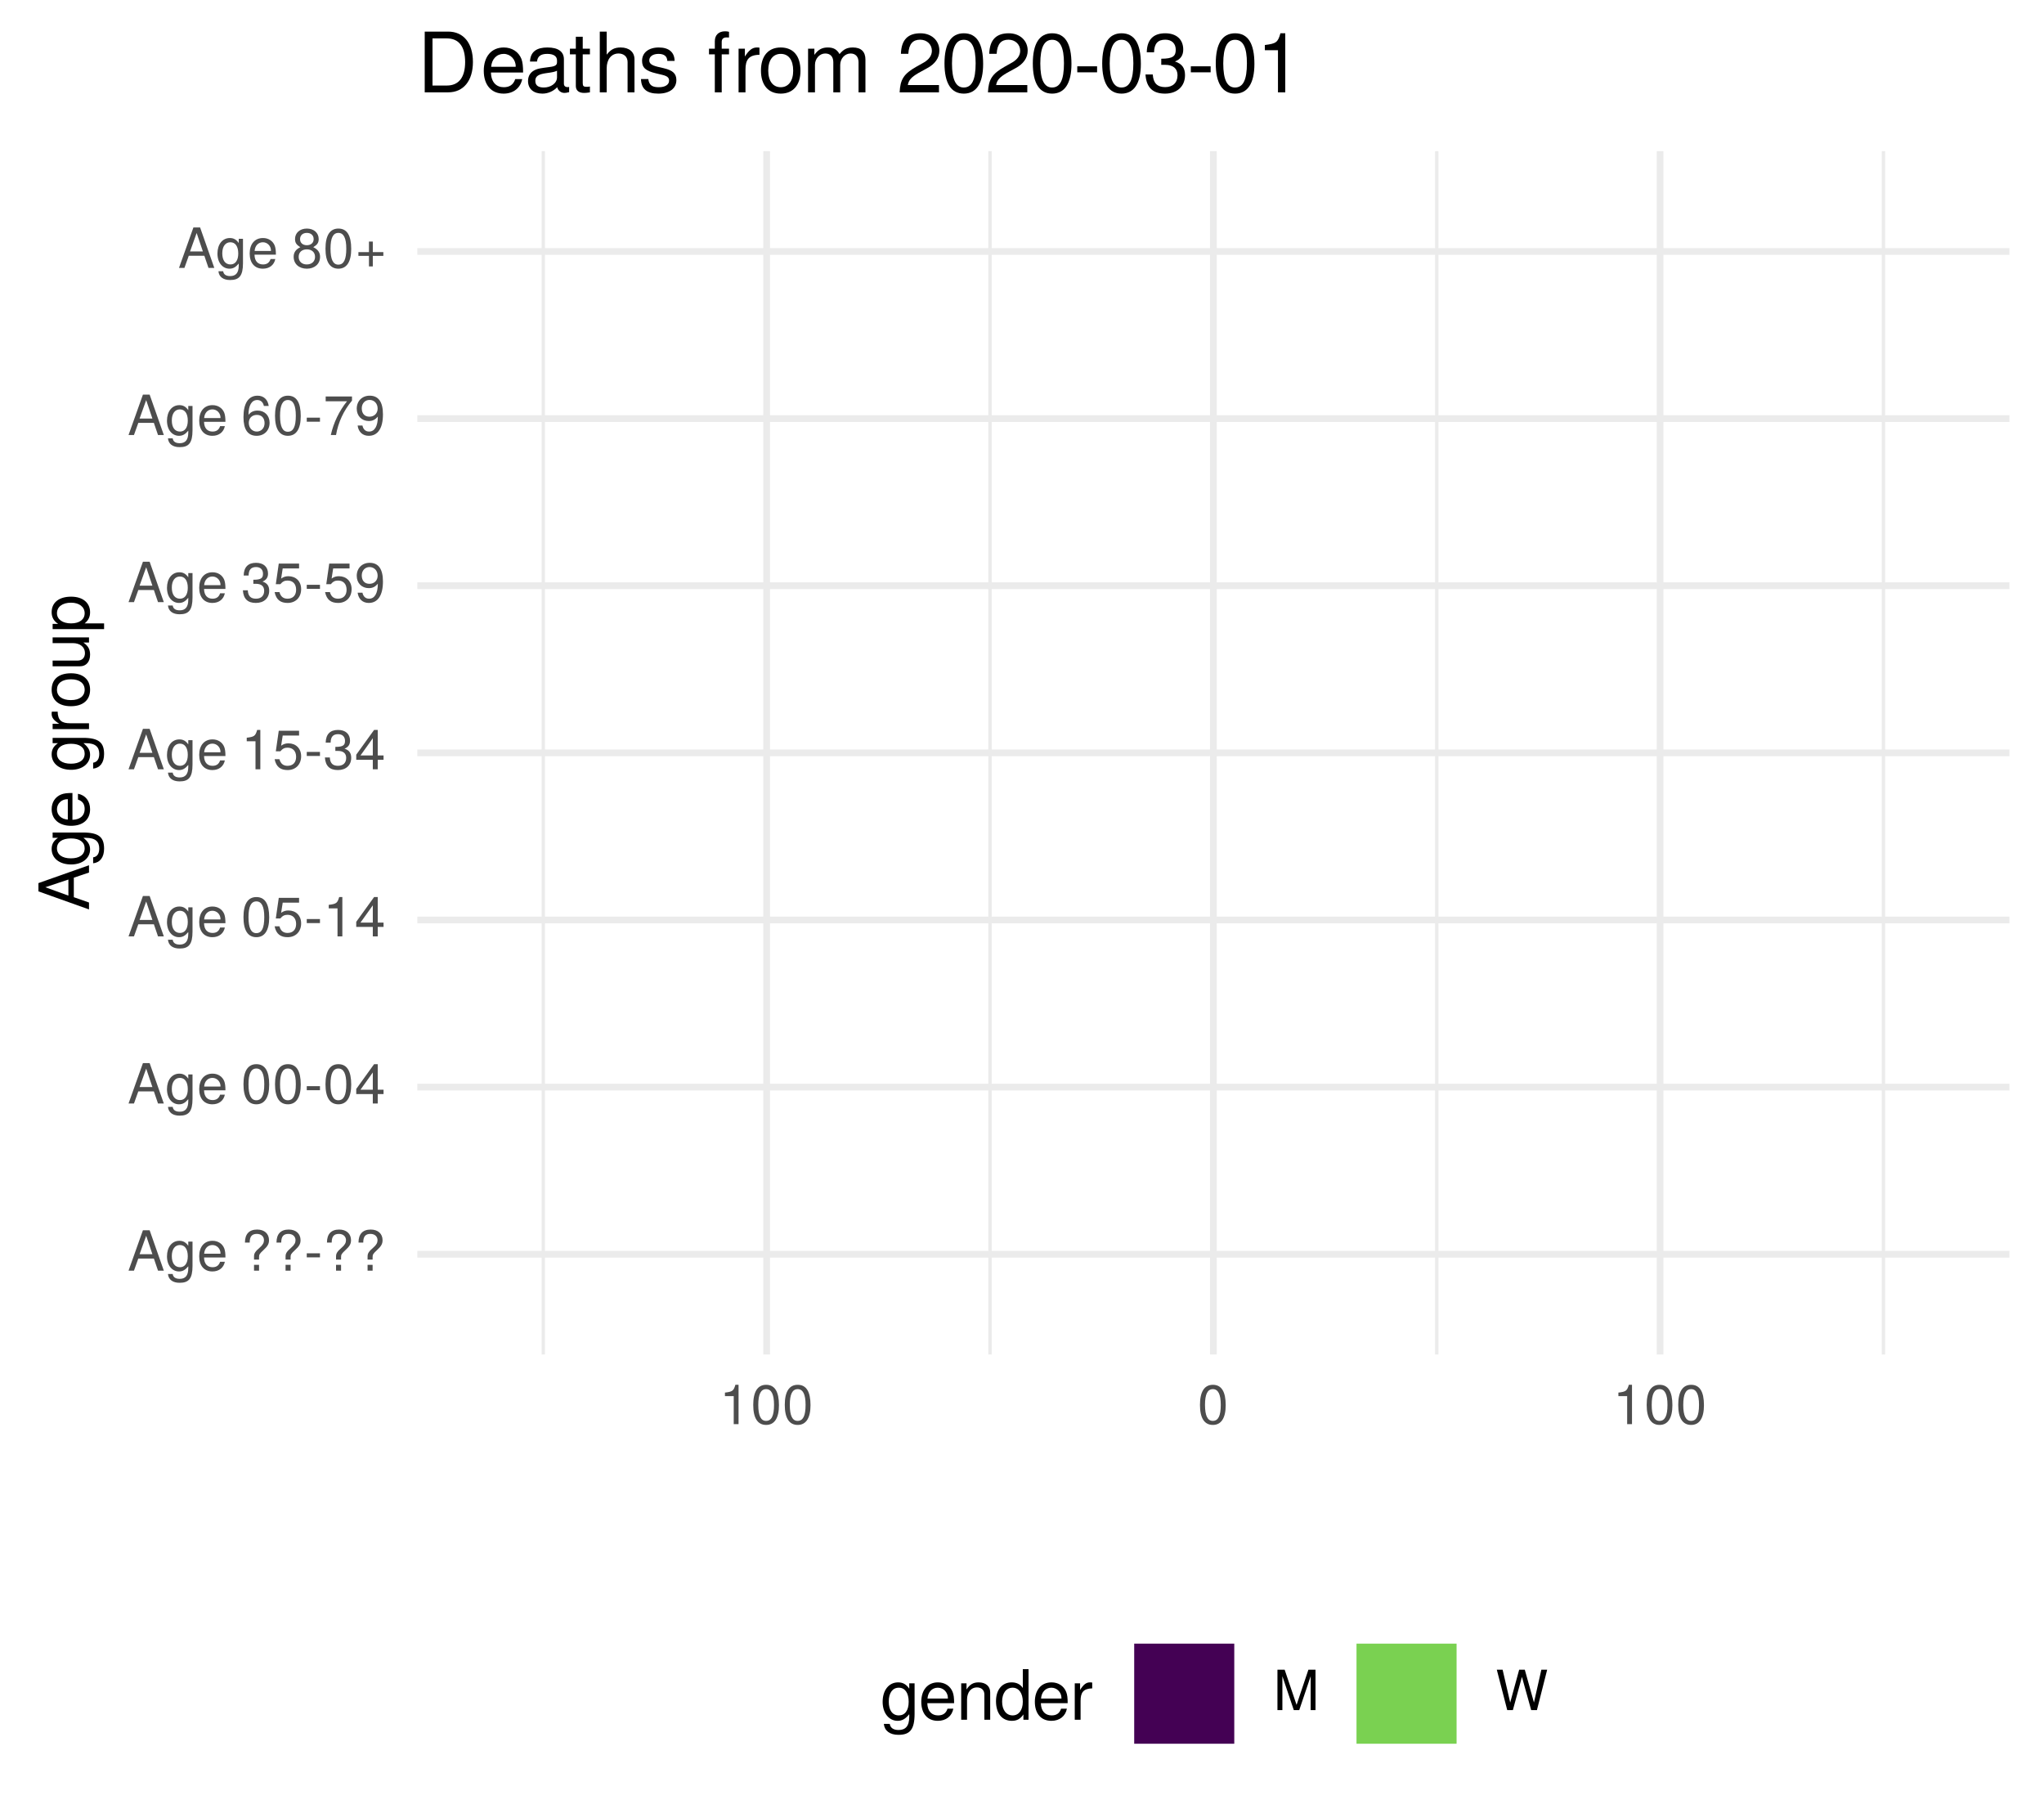
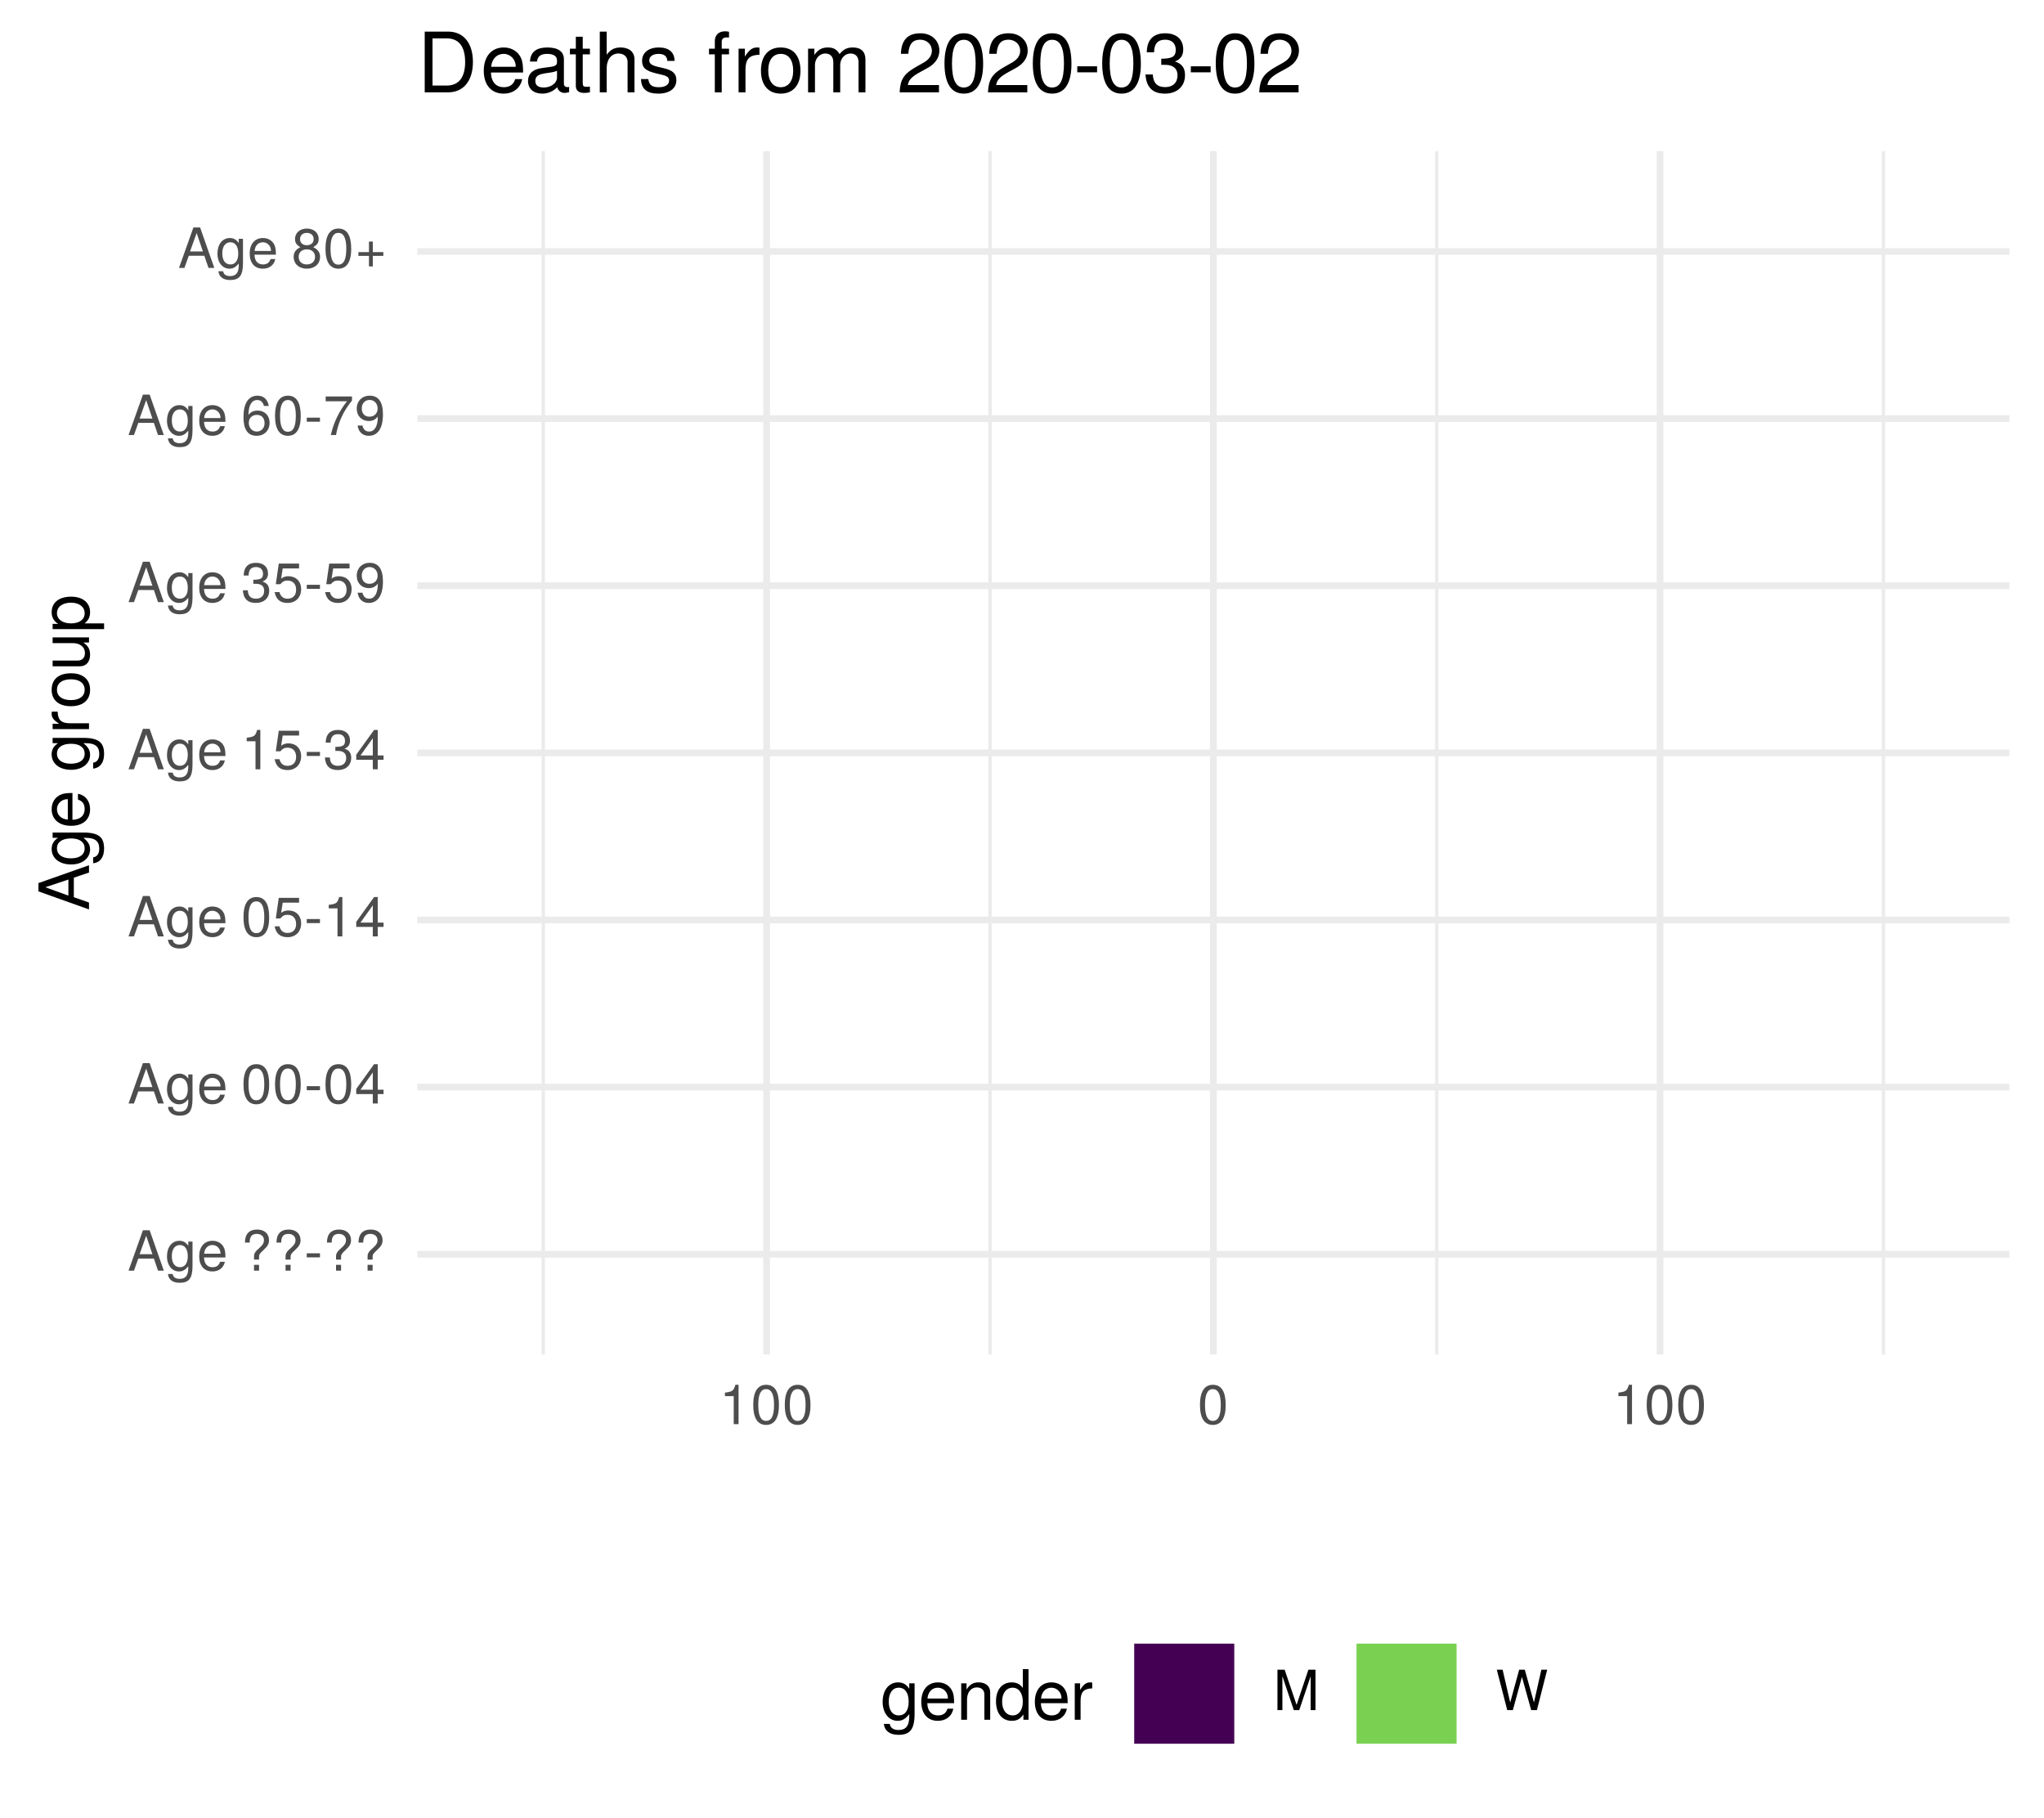
<svg xmlns="http://www.w3.org/2000/svg" xmlns:xlink="http://www.w3.org/1999/xlink" width="324pt" height="288pt" viewBox="0 0 324 288" version="1.1">
  <defs>
    <g>
      <symbol overflow="visible" id="glyph0-0">
        <path style="stroke:none;" d="" />
      </symbol>
      <symbol overflow="visible" id="glyph0-1">
        <path style="stroke:none;" d="M 5.75 0 L 3.5 -6.406 L 2.438 -6.406 L 0.156 0 L 1.016 0 L 1.703 -1.922 L 4.172 -1.922 L 4.828 0 Z M 3.938 -2.609 L 1.906 -2.609 L 2.953 -5.531 Z M 3.938 -2.609 " />
      </symbol>
      <symbol overflow="visible" id="glyph0-2">
        <path style="stroke:none;" d="M 4.297 -0.75 L 4.297 -4.609 L 3.625 -4.609 L 3.625 -3.938 C 3.25 -4.484 2.812 -4.734 2.219 -4.734 C 1.047 -4.734 0.25 -3.75 0.25 -2.266 C 0.25 -0.812 1.078 0.125 2.156 0.125 C 2.734 0.125 3.141 -0.109 3.625 -0.688 L 3.625 -0.391 C 3.625 0.828 3.125 1.297 2.266 1.297 C 1.688 1.297 1.234 1.094 1.156 0.531 L 0.406 0.531 C 0.484 1.406 1.156 1.922 2.25 1.922 C 3.688 1.922 4.297 1.281 4.297 -0.75 Z M 3.547 -2.281 C 3.547 -1.172 3.078 -0.547 2.312 -0.547 C 1.5 -0.547 1.016 -1.188 1.016 -2.312 C 1.016 -3.406 1.516 -4.062 2.297 -4.062 C 3.094 -4.062 3.547 -3.391 3.547 -2.281 Z M 3.547 -2.281 " />
      </symbol>
      <symbol overflow="visible" id="glyph0-3">
        <path style="stroke:none;" d="M 4.516 -2.094 C 4.516 -2.766 4.453 -3.188 4.328 -3.531 C 4.031 -4.281 3.328 -4.734 2.469 -4.734 C 1.172 -4.734 0.359 -3.797 0.359 -2.281 C 0.359 -0.766 1.156 0.125 2.453 0.125 C 3.5 0.125 4.234 -0.469 4.422 -1.406 L 3.672 -1.406 C 3.469 -0.797 3.062 -0.547 2.469 -0.547 C 1.703 -0.547 1.141 -1.031 1.125 -2.094 Z M 3.734 -2.75 C 3.734 -2.75 3.734 -2.703 3.719 -2.688 L 1.141 -2.688 C 1.203 -3.516 1.719 -4.062 2.453 -4.062 C 3.172 -4.062 3.734 -3.469 3.734 -2.75 Z M 3.734 -2.75 " />
      </symbol>
      <symbol overflow="visible" id="glyph0-4">
        <path style="stroke:none;" d="" />
      </symbol>
      <symbol overflow="visible" id="glyph0-5">
        <path style="stroke:none;" d="M 4.422 -4.828 C 4.422 -5.859 3.688 -6.516 2.547 -6.516 C 1.281 -6.516 0.609 -5.812 0.609 -4.453 L 1.359 -4.453 C 1.359 -5.422 1.719 -5.828 2.5 -5.828 C 3.172 -5.828 3.625 -5.422 3.625 -4.828 C 3.625 -4.422 3.438 -4.078 2.969 -3.672 C 2.453 -3.203 2.453 -3.203 2.297 -3 C 2.109 -2.75 2.047 -2.547 2.047 -2.234 L 2.047 -1.75 L 2.844 -1.75 L 2.844 -2.156 C 2.844 -2.547 2.938 -2.703 3.531 -3.25 C 4.203 -3.859 4.422 -4.25 4.422 -4.828 Z M 2.844 0 L 2.844 -0.922 L 2.047 -0.922 L 2.047 0 Z M 2.844 0 " />
      </symbol>
      <symbol overflow="visible" id="glyph0-6">
        <path style="stroke:none;" d="M 2.5 -2.109 L 2.5 -2.75 L 0.406 -2.75 L 0.406 -2.109 Z M 2.5 -2.109 " />
      </symbol>
      <symbol overflow="visible" id="glyph0-7">
        <path style="stroke:none;" d="M 4.453 -3 C 4.453 -5.156 3.781 -6.234 2.422 -6.234 C 1.078 -6.234 0.375 -5.141 0.375 -3.047 C 0.375 -0.953 1.078 0.125 2.422 0.125 C 3.734 0.125 4.453 -0.953 4.453 -3 Z M 3.672 -3.062 C 3.672 -1.297 3.266 -0.516 2.406 -0.516 C 1.578 -0.516 1.172 -1.344 1.172 -3.047 C 1.172 -4.75 1.578 -5.547 2.422 -5.547 C 3.25 -5.547 3.672 -4.734 3.672 -3.062 Z M 3.672 -3.062 " />
      </symbol>
      <symbol overflow="visible" id="glyph0-8">
        <path style="stroke:none;" d="M 4.578 -1.5 L 4.578 -2.188 L 3.656 -2.188 L 3.656 -6.234 L 3.078 -6.234 L 0.25 -2.312 L 0.25 -1.5 L 2.875 -1.5 L 2.875 0 L 3.656 0 L 3.656 -1.5 Z M 2.875 -2.188 L 0.922 -2.188 L 2.875 -4.922 Z M 2.875 -2.188 " />
      </symbol>
      <symbol overflow="visible" id="glyph0-9">
        <path style="stroke:none;" d="M 4.516 -2.062 C 4.516 -3.297 3.688 -4.109 2.5 -4.109 C 2.062 -4.109 1.703 -4 1.344 -3.734 L 1.594 -5.344 L 4.188 -5.344 L 4.188 -6.109 L 0.969 -6.109 L 0.5 -2.844 L 1.219 -2.844 C 1.578 -3.266 1.875 -3.422 2.359 -3.422 C 3.188 -3.422 3.719 -2.891 3.719 -1.969 C 3.719 -1.062 3.203 -0.547 2.359 -0.547 C 1.688 -0.547 1.266 -0.891 1.078 -1.594 L 0.312 -1.594 C 0.562 -0.359 1.266 0.125 2.375 0.125 C 3.641 0.125 4.516 -0.75 4.516 -2.062 Z M 4.516 -2.062 " />
      </symbol>
      <symbol overflow="visible" id="glyph0-10">
        <path style="stroke:none;" d="M 3.047 0 L 3.047 -6.234 L 2.547 -6.234 C 2.266 -5.281 2.094 -5.141 0.891 -5 L 0.891 -4.438 L 2.281 -4.438 L 2.281 0 Z M 3.047 0 " />
      </symbol>
      <symbol overflow="visible" id="glyph0-11">
        <path style="stroke:none;" d="M 4.453 -1.812 C 4.453 -2.562 4.141 -3.016 3.391 -3.266 C 3.969 -3.5 4.266 -3.891 4.266 -4.516 C 4.266 -5.594 3.547 -6.234 2.359 -6.234 C 1.109 -6.234 0.438 -5.547 0.406 -4.219 L 1.188 -4.219 C 1.203 -5.141 1.578 -5.562 2.375 -5.562 C 3.062 -5.562 3.469 -5.156 3.469 -4.5 C 3.469 -3.828 3.188 -3.547 1.938 -3.547 L 1.938 -2.906 L 2.359 -2.906 C 3.219 -2.906 3.656 -2.5 3.656 -1.797 C 3.656 -1.016 3.172 -0.547 2.359 -0.547 C 1.516 -0.547 1.109 -0.969 1.062 -1.875 L 0.281 -1.875 C 0.375 -0.5 1.062 0.125 2.344 0.125 C 3.625 0.125 4.453 -0.641 4.453 -1.812 Z M 4.453 -1.812 " />
      </symbol>
      <symbol overflow="visible" id="glyph0-12">
        <path style="stroke:none;" d="M 4.484 -3.266 C 4.484 -5.219 3.797 -6.234 2.375 -6.234 C 1.188 -6.234 0.328 -5.391 0.328 -4.172 C 0.328 -3.016 1.125 -2.219 2.25 -2.219 C 2.844 -2.219 3.266 -2.438 3.672 -2.922 C 3.672 -1.406 3.172 -0.547 2.281 -0.547 C 1.734 -0.547 1.359 -0.891 1.234 -1.5 L 0.469 -1.5 C 0.609 -0.469 1.281 0.125 2.234 0.125 C 3.688 0.125 4.484 -1.109 4.484 -3.266 Z M 3.641 -4.188 C 3.641 -3.422 3.094 -2.906 2.344 -2.906 C 1.594 -2.906 1.125 -3.391 1.125 -4.234 C 1.125 -5.016 1.656 -5.562 2.359 -5.562 C 3.094 -5.562 3.641 -5 3.641 -4.188 Z M 3.641 -4.188 " />
      </symbol>
      <symbol overflow="visible" id="glyph0-13">
        <path style="stroke:none;" d="M 4.516 -1.938 C 4.516 -3.094 3.719 -3.875 2.609 -3.875 C 1.984 -3.875 1.5 -3.641 1.172 -3.188 C 1.172 -4.703 1.672 -5.547 2.562 -5.547 C 3.109 -5.547 3.484 -5.203 3.609 -4.609 L 4.375 -4.609 C 4.234 -5.625 3.562 -6.234 2.609 -6.234 C 1.156 -6.234 0.375 -5.016 0.375 -2.844 C 0.375 -0.891 1.047 0.125 2.469 0.125 C 3.656 0.125 4.516 -0.719 4.516 -1.938 Z M 3.719 -1.875 C 3.719 -1.094 3.188 -0.547 2.484 -0.547 C 1.766 -0.547 1.219 -1.125 1.219 -1.922 C 1.219 -2.688 1.734 -3.188 2.5 -3.188 C 3.25 -3.188 3.719 -2.703 3.719 -1.875 Z M 3.719 -1.875 " />
      </symbol>
      <symbol overflow="visible" id="glyph0-14">
        <path style="stroke:none;" d="M 4.578 -5.453 L 4.578 -6.109 L 0.406 -6.109 L 0.406 -5.344 L 3.781 -5.344 C 2.531 -3.781 1.656 -1.953 1.219 0 L 2.047 0 C 2.391 -2.016 3.266 -3.891 4.578 -5.453 Z M 4.578 -5.453 " />
      </symbol>
      <symbol overflow="visible" id="glyph0-15">
        <path style="stroke:none;" d="M 4.516 -1.766 C 4.516 -2.453 4.156 -2.938 3.438 -3.281 C 4.078 -3.672 4.297 -3.984 4.297 -4.578 C 4.297 -5.547 3.531 -6.234 2.422 -6.234 C 1.312 -6.234 0.547 -5.547 0.547 -4.578 C 0.547 -4 0.75 -3.672 1.391 -3.281 C 0.672 -2.938 0.328 -2.453 0.328 -1.766 C 0.328 -0.625 1.188 0.125 2.422 0.125 C 3.656 0.125 4.516 -0.625 4.516 -1.766 Z M 3.5 -4.562 C 3.5 -3.969 3.062 -3.594 2.422 -3.594 C 1.766 -3.594 1.344 -3.969 1.344 -4.562 C 1.344 -5.156 1.766 -5.547 2.422 -5.547 C 3.078 -5.547 3.5 -5.156 3.5 -4.562 Z M 3.719 -1.75 C 3.719 -1.016 3.188 -0.547 2.406 -0.547 C 1.641 -0.547 1.125 -1.016 1.125 -1.75 C 1.125 -2.484 1.641 -2.938 2.422 -2.938 C 3.188 -2.938 3.719 -2.484 3.719 -1.75 Z M 3.719 -1.75 " />
      </symbol>
      <symbol overflow="visible" id="glyph0-16">
        <path style="stroke:none;" d="M 4.547 -1.906 L 4.547 -2.5 L 2.875 -2.5 L 2.875 -4.172 L 2.266 -4.172 L 2.266 -2.5 L 0.594 -2.5 L 0.594 -1.906 L 2.266 -1.906 L 2.266 -0.234 L 2.875 -0.234 L 2.875 -1.906 Z M 4.547 -1.906 " />
      </symbol>
      <symbol overflow="visible" id="glyph0-17">
        <path style="stroke:none;" d="M 6.688 0 L 6.688 -6.406 L 5.562 -6.406 L 3.688 -0.828 L 1.797 -6.406 L 0.656 -6.406 L 0.656 0 L 1.438 0 L 1.438 -5.375 L 3.25 0 L 4.109 0 L 5.922 -5.375 L 5.922 0 Z M 6.688 0 " />
      </symbol>
      <symbol overflow="visible" id="glyph0-18">
        <path style="stroke:none;" d="M 8.172 -6.406 L 7.25 -6.406 L 6.078 -1.203 L 4.625 -6.406 L 3.734 -6.406 L 2.312 -1.203 L 1.109 -6.406 L 0.188 -6.406 L 1.844 0 L 2.734 0 L 4.172 -5.266 L 5.641 0 L 6.547 0 Z M 8.172 -6.406 " />
      </symbol>
      <symbol overflow="visible" id="glyph1-0">
        <path style="stroke:none;" d="" />
      </symbol>
      <symbol overflow="visible" id="glyph1-1">
        <path style="stroke:none;" d="M 0 -7.188 L -8.016 -4.359 L -8.016 -3.047 L 0 -0.188 L 0 -1.281 L -2.406 -2.125 L -2.406 -5.219 L 0 -6.031 Z M -3.266 -4.922 L -3.266 -2.375 L -6.922 -3.703 Z M -3.266 -4.922 " />
      </symbol>
      <symbol overflow="visible" id="glyph1-2">
        <path style="stroke:none;" d="M -0.953 -5.375 L -5.766 -5.375 L -5.766 -4.531 L -4.922 -4.531 C -5.609 -4.062 -5.922 -3.516 -5.922 -2.766 C -5.922 -1.312 -4.703 -0.312 -2.828 -0.312 C -1.016 -0.312 0.172 -1.344 0.172 -2.688 C 0.172 -3.422 -0.141 -3.922 -0.875 -4.531 L -0.484 -4.531 C 1.047 -4.531 1.625 -3.906 1.625 -2.844 C 1.625 -2.109 1.359 -1.547 0.656 -1.438 L 0.656 -0.5 C 1.75 -0.609 2.391 -1.453 2.391 -2.812 C 2.391 -4.609 1.594 -5.375 -0.953 -5.375 Z M -2.844 -4.438 C -1.469 -4.438 -0.688 -3.844 -0.688 -2.875 C -0.688 -1.875 -1.484 -1.281 -2.875 -1.281 C -4.266 -1.281 -5.078 -1.891 -5.078 -2.875 C -5.078 -3.859 -4.25 -4.438 -2.844 -4.438 Z M -2.844 -4.438 " />
      </symbol>
      <symbol overflow="visible" id="glyph1-3">
        <path style="stroke:none;" d="M -2.625 -5.641 C -3.453 -5.641 -3.984 -5.578 -4.406 -5.406 C -5.359 -5.031 -5.922 -4.156 -5.922 -3.078 C -5.922 -1.469 -4.734 -0.438 -2.844 -0.438 C -0.953 -0.438 0.172 -1.438 0.172 -3.062 C 0.172 -4.375 -0.578 -5.297 -1.75 -5.516 L -1.75 -4.594 C -0.984 -4.344 -0.688 -3.828 -0.688 -3.094 C -0.688 -2.141 -1.297 -1.422 -2.625 -1.391 Z M -3.438 -4.656 C -3.438 -4.656 -3.391 -4.656 -3.359 -4.656 L -3.359 -1.422 C -4.391 -1.5 -5.078 -2.141 -5.078 -3.062 C -5.078 -3.969 -4.328 -4.656 -3.438 -4.656 Z M -3.438 -4.656 " />
      </symbol>
      <symbol overflow="visible" id="glyph1-4">
        <path style="stroke:none;" d="" />
      </symbol>
      <symbol overflow="visible" id="glyph1-5">
        <path style="stroke:none;" d="M -4.969 -3.531 L -5.891 -3.531 C -5.922 -3.375 -5.922 -3.297 -5.922 -3.172 C -5.922 -2.578 -5.578 -2.141 -4.719 -1.609 L -5.766 -1.609 L -5.766 -0.766 L 0 -0.766 L 0 -1.688 L -2.984 -1.688 C -4.297 -1.688 -4.938 -2.109 -4.969 -3.531 Z M -4.969 -3.531 " />
      </symbol>
      <symbol overflow="visible" id="glyph1-6">
        <path style="stroke:none;" d="M -2.844 -5.609 C -4.828 -5.609 -5.922 -4.656 -5.922 -2.984 C -5.922 -1.375 -4.812 -0.391 -2.875 -0.391 C -0.953 -0.391 0.172 -1.359 0.172 -3 C 0.172 -4.625 -0.953 -5.609 -2.844 -5.609 Z M -2.844 -4.656 C -1.5 -4.656 -0.688 -4.016 -0.688 -3 C -0.688 -1.984 -1.484 -1.359 -2.875 -1.359 C -4.266 -1.359 -5.078 -1.984 -5.078 -3 C -5.078 -4.031 -4.281 -4.656 -2.844 -4.656 Z M -2.844 -4.656 " />
      </symbol>
      <symbol overflow="visible" id="glyph1-7">
        <path style="stroke:none;" d="M 0 -5.297 L -5.766 -5.297 L -5.766 -4.391 L -2.578 -4.391 C -1.406 -4.391 -0.641 -3.766 -0.641 -2.812 C -0.641 -2.094 -1.078 -1.625 -1.766 -1.625 L -5.766 -1.625 L -5.766 -0.719 L -1.406 -0.719 C -0.453 -0.719 0.172 -1.438 0.172 -2.547 C 0.172 -3.406 -0.125 -3.938 -0.891 -4.484 L 0 -4.484 Z M 0 -5.297 " />
      </symbol>
      <symbol overflow="visible" id="glyph1-8">
        <path style="stroke:none;" d="M -2.828 -5.75 C -4.766 -5.75 -5.922 -4.812 -5.922 -3.281 C -5.922 -2.5 -5.578 -1.875 -4.891 -1.438 L -5.766 -1.438 L -5.766 -0.609 L 2.391 -0.609 L 2.391 -1.516 L -0.688 -1.516 C -0.094 -2 0.172 -2.547 0.172 -3.281 C 0.172 -4.781 -0.984 -5.75 -2.828 -5.75 Z M -2.844 -4.797 C -1.547 -4.797 -0.688 -4.125 -0.688 -3.125 C -0.688 -2.156 -1.484 -1.516 -2.844 -1.516 C -4.188 -1.516 -5.078 -2.156 -5.078 -3.125 C -5.078 -4.141 -4.219 -4.797 -2.844 -4.797 Z M -2.844 -4.797 " />
      </symbol>
      <symbol overflow="visible" id="glyph2-0">
        <path style="stroke:none;" d="" />
      </symbol>
      <symbol overflow="visible" id="glyph2-1">
        <path style="stroke:none;" d="M 5.375 -0.953 L 5.375 -5.766 L 4.531 -5.766 L 4.531 -4.922 C 4.062 -5.609 3.516 -5.922 2.766 -5.922 C 1.312 -5.922 0.312 -4.703 0.312 -2.828 C 0.312 -1.016 1.344 0.172 2.688 0.172 C 3.422 0.172 3.922 -0.141 4.531 -0.875 L 4.531 -0.484 C 4.531 1.047 3.906 1.625 2.844 1.625 C 2.109 1.625 1.547 1.359 1.438 0.656 L 0.5 0.656 C 0.609 1.75 1.453 2.391 2.812 2.391 C 4.609 2.391 5.375 1.594 5.375 -0.953 Z M 4.438 -2.844 C 4.438 -1.469 3.844 -0.688 2.875 -0.688 C 1.875 -0.688 1.281 -1.484 1.281 -2.875 C 1.281 -4.266 1.891 -5.078 2.875 -5.078 C 3.859 -5.078 4.438 -4.25 4.438 -2.844 Z M 4.438 -2.844 " />
      </symbol>
      <symbol overflow="visible" id="glyph2-2">
        <path style="stroke:none;" d="M 5.641 -2.625 C 5.641 -3.453 5.578 -3.984 5.406 -4.406 C 5.031 -5.359 4.156 -5.922 3.078 -5.922 C 1.469 -5.922 0.438 -4.734 0.438 -2.844 C 0.438 -0.953 1.438 0.172 3.062 0.172 C 4.375 0.172 5.297 -0.578 5.516 -1.75 L 4.594 -1.75 C 4.344 -0.984 3.828 -0.688 3.094 -0.688 C 2.141 -0.688 1.422 -1.297 1.391 -2.625 Z M 4.656 -3.438 C 4.656 -3.438 4.656 -3.391 4.656 -3.359 L 1.422 -3.359 C 1.5 -4.391 2.141 -5.078 3.062 -5.078 C 3.969 -5.078 4.656 -4.328 4.656 -3.438 Z M 4.656 -3.438 " />
      </symbol>
      <symbol overflow="visible" id="glyph2-3">
        <path style="stroke:none;" d="M 5.359 0 L 5.359 -4.359 C 5.359 -5.312 4.641 -5.922 3.531 -5.922 C 2.672 -5.922 2.125 -5.594 1.609 -4.797 L 1.609 -5.766 L 0.766 -5.766 L 0.766 0 L 1.688 0 L 1.688 -3.172 C 1.688 -4.359 2.328 -5.125 3.25 -5.125 C 3.984 -5.125 4.438 -4.688 4.438 -4 L 4.438 0 Z M 5.359 0 " />
      </symbol>
      <symbol overflow="visible" id="glyph2-4">
        <path style="stroke:none;" d="M 5.438 0 L 5.438 -8.016 L 4.531 -8.016 L 4.531 -5.031 C 4.141 -5.625 3.531 -5.922 2.766 -5.922 C 1.266 -5.922 0.281 -4.781 0.281 -2.938 C 0.281 -0.984 1.25 0.172 2.797 0.172 C 3.594 0.172 4.141 -0.125 4.625 -0.844 L 4.625 0 Z M 4.531 -2.859 C 4.531 -1.531 3.891 -0.688 2.922 -0.688 C 1.906 -0.688 1.25 -1.547 1.25 -2.875 C 1.25 -4.219 1.906 -5.078 2.922 -5.078 C 3.906 -5.078 4.531 -4.188 4.531 -2.859 Z M 4.531 -2.859 " />
      </symbol>
      <symbol overflow="visible" id="glyph2-5">
        <path style="stroke:none;" d="M 3.531 -4.969 L 3.531 -5.891 C 3.375 -5.922 3.297 -5.922 3.172 -5.922 C 2.578 -5.922 2.141 -5.578 1.609 -4.719 L 1.609 -5.766 L 0.766 -5.766 L 0.766 0 L 1.688 0 L 1.688 -2.984 C 1.688 -4.297 2.109 -4.938 3.531 -4.969 Z M 3.531 -4.969 " />
      </symbol>
      <symbol overflow="visible" id="glyph3-0">
        <path style="stroke:none;" d="" />
      </symbol>
      <symbol overflow="visible" id="glyph3-1">
        <path style="stroke:none;" d="M 8.812 -4.812 C 8.812 -7.797 7.328 -9.625 4.891 -9.625 L 1.172 -9.625 L 1.172 0 L 4.891 0 C 7.312 0 8.812 -1.828 8.812 -4.812 Z M 7.578 -4.812 C 7.578 -2.375 6.578 -1.078 4.672 -1.078 L 2.406 -1.078 L 2.406 -8.547 L 4.672 -8.547 C 6.578 -8.547 7.578 -7.266 7.578 -4.812 Z M 7.578 -4.812 " />
      </symbol>
      <symbol overflow="visible" id="glyph3-2">
        <path style="stroke:none;" d="M 6.766 -3.141 C 6.766 -4.141 6.688 -4.781 6.5 -5.297 C 6.047 -6.438 4.984 -7.109 3.703 -7.109 C 1.766 -7.109 0.531 -5.688 0.531 -3.422 C 0.531 -1.156 1.734 0.203 3.672 0.203 C 5.25 0.203 6.344 -0.703 6.625 -2.094 L 5.516 -2.094 C 5.219 -1.188 4.594 -0.812 3.703 -0.812 C 2.562 -0.812 1.703 -1.562 1.672 -3.141 Z M 5.594 -4.125 C 5.594 -4.125 5.594 -4.062 5.578 -4.047 L 1.703 -4.047 C 1.797 -5.266 2.578 -6.094 3.688 -6.094 C 4.766 -6.094 5.594 -5.203 5.594 -4.125 Z M 5.594 -4.125 " />
      </symbol>
      <symbol overflow="visible" id="glyph3-3">
        <path style="stroke:none;" d="M 7.062 -0.031 L 7.062 -0.859 C 6.938 -0.828 6.891 -0.828 6.828 -0.828 C 6.438 -0.828 6.234 -1.031 6.234 -1.375 L 6.234 -5.234 C 6.234 -6.453 5.328 -7.109 3.625 -7.109 C 1.953 -7.109 0.922 -6.469 0.859 -4.875 L 1.969 -4.875 C 2.062 -5.719 2.562 -6.094 3.594 -6.094 C 4.578 -6.094 5.141 -5.734 5.141 -5.062 L 5.141 -4.781 C 5.141 -4.312 4.859 -4.125 3.984 -4.016 C 2.422 -3.812 2.188 -3.766 1.766 -3.594 C 0.969 -3.266 0.547 -2.641 0.547 -1.797 C 0.547 -0.547 1.422 0.203 2.828 0.203 C 3.703 0.203 4.562 -0.172 5.172 -0.812 C 5.297 -0.297 5.766 0.094 6.312 0.094 C 6.531 0.094 6.703 0.062 7.062 -0.031 Z M 5.141 -2.391 C 5.141 -1.406 4.125 -0.766 3.062 -0.766 C 2.203 -0.766 1.703 -1.062 1.703 -1.828 C 1.703 -2.547 2.188 -2.859 3.359 -3.031 C 4.531 -3.188 4.766 -3.25 5.141 -3.422 Z M 5.141 -2.391 " />
      </symbol>
      <symbol overflow="visible" id="glyph3-4">
        <path style="stroke:none;" d="M 3.359 0 L 3.359 -0.922 C 3.203 -0.891 3.031 -0.875 2.828 -0.875 C 2.344 -0.875 2.219 -1 2.219 -1.484 L 2.219 -6.016 L 3.359 -6.016 L 3.359 -6.922 L 2.219 -6.922 L 2.219 -8.812 L 1.125 -8.812 L 1.125 -6.922 L 0.188 -6.922 L 0.188 -6.016 L 1.125 -6.016 L 1.125 -1 C 1.125 -0.297 1.594 0.094 2.453 0.094 C 2.719 0.094 2.984 0.062 3.359 0 Z M 3.359 0 " />
      </symbol>
      <symbol overflow="visible" id="glyph3-5">
        <path style="stroke:none;" d="M 6.422 0 L 6.422 -5.234 C 6.422 -6.391 5.578 -7.109 4.234 -7.109 C 3.266 -7.109 2.672 -6.812 2.016 -5.969 L 2.016 -9.625 L 0.922 -9.625 L 0.922 0 L 2.016 0 L 2.016 -3.812 C 2.016 -5.234 2.766 -6.156 3.891 -6.156 C 4.672 -6.156 5.328 -5.703 5.328 -4.797 L 5.328 0 Z M 6.422 0 " />
      </symbol>
      <symbol overflow="visible" id="glyph3-6">
        <path style="stroke:none;" d="M 6.062 -1.938 C 6.062 -2.969 5.484 -3.484 4.109 -3.812 L 3.047 -4.062 C 2.156 -4.281 1.766 -4.562 1.766 -5.062 C 1.766 -5.688 2.344 -6.094 3.234 -6.094 C 4.125 -6.094 4.594 -5.719 4.625 -4.984 L 5.781 -4.984 C 5.766 -6.344 4.875 -7.109 3.281 -7.109 C 1.656 -7.109 0.625 -6.281 0.625 -5 C 0.625 -3.922 1.172 -3.406 2.812 -3.016 L 3.844 -2.766 C 4.609 -2.578 4.906 -2.344 4.906 -1.844 C 4.906 -1.203 4.266 -0.812 3.297 -0.812 C 2.312 -0.812 1.75 -1.062 1.609 -2.109 L 0.453 -2.109 C 0.5 -0.516 1.406 0.203 3.203 0.203 C 4.953 0.203 6.062 -0.609 6.062 -1.938 Z M 6.062 -1.938 " />
      </symbol>
      <symbol overflow="visible" id="glyph3-7">
        <path style="stroke:none;" d="" />
      </symbol>
      <symbol overflow="visible" id="glyph3-8">
        <path style="stroke:none;" d="M 3.406 -6.016 L 3.406 -6.922 L 2.25 -6.922 L 2.25 -8 C 2.25 -8.469 2.516 -8.703 3.031 -8.703 C 3.109 -8.703 3.156 -8.703 3.406 -8.688 L 3.406 -9.594 C 3.156 -9.656 3.016 -9.672 2.781 -9.672 C 1.766 -9.672 1.156 -9.078 1.156 -8.094 L 1.156 -6.922 L 0.234 -6.922 L 0.234 -6.016 L 1.156 -6.016 L 1.156 0 L 2.25 0 L 2.25 -6.016 Z M 3.406 -6.016 " />
      </symbol>
      <symbol overflow="visible" id="glyph3-9">
        <path style="stroke:none;" d="M 4.234 -5.953 L 4.234 -7.078 C 4.047 -7.109 3.969 -7.109 3.812 -7.109 C 3.109 -7.109 2.562 -6.688 1.922 -5.672 L 1.922 -6.922 L 0.922 -6.922 L 0.922 0 L 2.016 0 L 2.016 -3.594 C 2.016 -5.156 2.531 -5.922 4.234 -5.953 Z M 4.234 -5.953 " />
      </symbol>
      <symbol overflow="visible" id="glyph3-10">
        <path style="stroke:none;" d="M 6.734 -3.406 C 6.734 -5.797 5.578 -7.109 3.594 -7.109 C 1.656 -7.109 0.469 -5.781 0.469 -3.453 C 0.469 -1.141 1.641 0.203 3.609 0.203 C 5.547 0.203 6.734 -1.141 6.734 -3.406 Z M 5.578 -3.422 C 5.578 -1.797 4.812 -0.812 3.609 -0.812 C 2.375 -0.812 1.625 -1.781 1.625 -3.453 C 1.625 -5.125 2.375 -6.094 3.609 -6.094 C 4.844 -6.094 5.578 -5.141 5.578 -3.422 Z M 5.578 -3.422 " />
      </symbol>
      <symbol overflow="visible" id="glyph3-11">
        <path style="stroke:none;" d="M 10.031 0 L 10.031 -5.188 C 10.031 -6.438 9.344 -7.109 8.047 -7.109 C 7.125 -7.109 6.578 -6.844 5.922 -6.062 C 5.516 -6.797 4.969 -7.109 4.062 -7.109 C 3.141 -7.109 2.531 -6.766 1.938 -5.938 L 1.938 -6.922 L 0.938 -6.922 L 0.938 0 L 2.031 0 L 2.031 -4.344 C 2.031 -5.344 2.766 -6.156 3.656 -6.156 C 4.469 -6.156 4.938 -5.656 4.938 -4.766 L 4.938 0 L 6.031 0 L 6.031 -4.344 C 6.031 -5.344 6.766 -6.156 7.672 -6.156 C 8.469 -6.156 8.938 -5.641 8.938 -4.766 L 8.938 0 Z M 10.031 0 " />
      </symbol>
      <symbol overflow="visible" id="glyph3-12">
        <path style="stroke:none;" d="M 6.75 -6.609 C 6.75 -8.203 5.516 -9.359 3.75 -9.359 C 1.828 -9.359 0.719 -8.391 0.656 -6.109 L 1.828 -6.109 C 1.922 -7.688 2.562 -8.344 3.703 -8.344 C 4.766 -8.344 5.562 -7.594 5.562 -6.594 C 5.562 -5.844 5.125 -5.219 4.297 -4.734 L 3.078 -4.047 C 1.125 -2.938 0.547 -2.062 0.453 0 L 6.688 0 L 6.688 -1.156 L 1.75 -1.156 C 1.875 -1.922 2.297 -2.406 3.453 -3.078 L 4.766 -3.797 C 6.078 -4.484 6.75 -5.469 6.75 -6.609 Z M 6.75 -6.609 " />
      </symbol>
      <symbol overflow="visible" id="glyph3-13">
        <path style="stroke:none;" d="M 6.688 -4.5 C 6.688 -7.75 5.672 -9.359 3.625 -9.359 C 1.609 -9.359 0.562 -7.719 0.562 -4.578 C 0.562 -1.422 1.625 0.203 3.625 0.203 C 5.609 0.203 6.688 -1.422 6.688 -4.5 Z M 5.5 -4.609 C 5.5 -1.953 4.891 -0.766 3.609 -0.766 C 2.375 -0.766 1.75 -2 1.75 -4.562 C 1.75 -7.125 2.375 -8.328 3.625 -8.328 C 4.891 -8.328 5.5 -7.109 5.5 -4.609 Z M 5.5 -4.609 " />
      </symbol>
      <symbol overflow="visible" id="glyph3-14">
        <path style="stroke:none;" d="M 3.75 -3.172 L 3.75 -4.125 L 0.609 -4.125 L 0.609 -3.172 Z M 3.75 -3.172 " />
      </symbol>
      <symbol overflow="visible" id="glyph3-15">
        <path style="stroke:none;" d="M 6.688 -2.719 C 6.688 -3.859 6.219 -4.516 5.094 -4.891 C 5.969 -5.234 6.406 -5.844 6.406 -6.781 C 6.406 -8.391 5.328 -9.359 3.547 -9.359 C 1.656 -9.359 0.656 -8.328 0.625 -6.344 L 1.781 -6.344 C 1.812 -7.719 2.375 -8.344 3.562 -8.344 C 4.594 -8.344 5.219 -7.734 5.219 -6.75 C 5.219 -5.75 4.781 -5.328 2.922 -5.328 L 2.922 -4.359 L 3.547 -4.359 C 4.828 -4.359 5.5 -3.75 5.5 -2.703 C 5.5 -1.531 4.766 -0.828 3.547 -0.828 C 2.281 -0.828 1.656 -1.469 1.578 -2.828 L 0.422 -2.828 C 0.562 -0.734 1.594 0.203 3.516 0.203 C 5.438 0.203 6.688 -0.953 6.688 -2.719 Z M 6.688 -2.719 " />
      </symbol>
-       <symbol overflow="visible" id="glyph3-16">
-         <path style="stroke:none;" d="M 4.578 0 L 4.578 -9.359 L 3.812 -9.359 C 3.406 -7.922 3.141 -7.719 1.344 -7.5 L 1.344 -6.672 L 3.422 -6.672 L 3.422 0 Z M 4.578 0 " />
-       </symbol>
    </g>
    <clipPath id="clip1">
      <path d="M 85 23.957 L 87 23.957 L 87 214.648 L 85 214.648 Z M 85 23.957 " />
    </clipPath>
    <clipPath id="clip2">
      <path d="M 156 23.957 L 158 23.957 L 158 214.648 L 156 214.648 Z M 156 23.957 " />
    </clipPath>
    <clipPath id="clip3">
      <path d="M 227 23.957 L 229 23.957 L 229 214.648 L 227 214.648 Z M 227 23.957 " />
    </clipPath>
    <clipPath id="clip4">
      <path d="M 298 23.957 L 299 23.957 L 299 214.648 L 298 214.648 Z M 298 23.957 " />
    </clipPath>
    <clipPath id="clip5">
      <path d="M 66.152 198 L 318.523 198 L 318.523 200 L 66.152 200 Z M 66.152 198 " />
    </clipPath>
    <clipPath id="clip6">
      <path d="M 66.152 171 L 318.523 171 L 318.523 173 L 66.152 173 Z M 66.152 171 " />
    </clipPath>
    <clipPath id="clip7">
      <path d="M 66.152 145 L 318.523 145 L 318.523 147 L 66.152 147 Z M 66.152 145 " />
    </clipPath>
    <clipPath id="clip8">
      <path d="M 66.152 118 L 318.523 118 L 318.523 120 L 66.152 120 Z M 66.152 118 " />
    </clipPath>
    <clipPath id="clip9">
      <path d="M 66.152 92 L 318.523 92 L 318.523 94 L 66.152 94 Z M 66.152 92 " />
    </clipPath>
    <clipPath id="clip10">
      <path d="M 66.152 65 L 318.523 65 L 318.523 67 L 66.152 67 Z M 66.152 65 " />
    </clipPath>
    <clipPath id="clip11">
      <path d="M 66.152 39 L 318.523 39 L 318.523 41 L 66.152 41 Z M 66.152 39 " />
    </clipPath>
    <clipPath id="clip12">
      <path d="M 120 23.957 L 123 23.957 L 123 214.648 L 120 214.648 Z M 120 23.957 " />
    </clipPath>
    <clipPath id="clip13">
      <path d="M 191 23.957 L 193 23.957 L 193 214.648 L 191 214.648 Z M 191 23.957 " />
    </clipPath>
    <clipPath id="clip14">
      <path d="M 262 23.957 L 264 23.957 L 264 214.648 L 262 214.648 Z M 262 23.957 " />
    </clipPath>
  </defs>
-   <g id="surface3306">
+   <g id="surface3316">
    <rect x="0" y="0" width="324" height="288" style="fill:rgb(100%,100%,100%);fill-opacity:1;stroke:none;" />
    <g clip-path="url(#clip1)" clip-rule="nonzero">
      <path style="fill:none;stroke-width:0.533;stroke-linecap:butt;stroke-linejoin:round;stroke:rgb(92.157%,92.157%,92.157%);stroke-opacity:1;stroke-miterlimit:10;" d="M 86.121 214.652 L 86.121 23.957 " />
    </g>
    <g clip-path="url(#clip2)" clip-rule="nonzero">
      <path style="fill:none;stroke-width:0.533;stroke-linecap:butt;stroke-linejoin:round;stroke:rgb(92.157%,92.157%,92.157%);stroke-opacity:1;stroke-miterlimit:10;" d="M 156.93 214.652 L 156.93 23.957 " />
    </g>
    <g clip-path="url(#clip3)" clip-rule="nonzero">
      <path style="fill:none;stroke-width:0.533;stroke-linecap:butt;stroke-linejoin:round;stroke:rgb(92.157%,92.157%,92.157%);stroke-opacity:1;stroke-miterlimit:10;" d="M 227.742 214.652 L 227.742 23.957 " />
    </g>
    <g clip-path="url(#clip4)" clip-rule="nonzero">
      <path style="fill:none;stroke-width:0.533;stroke-linecap:butt;stroke-linejoin:round;stroke:rgb(92.157%,92.157%,92.157%);stroke-opacity:1;stroke-miterlimit:10;" d="M 298.551 214.652 L 298.551 23.957 " />
    </g>
    <g clip-path="url(#clip5)" clip-rule="nonzero">
      <path style="fill:none;stroke-width:1.067;stroke-linecap:butt;stroke-linejoin:round;stroke:rgb(92.157%,92.157%,92.157%);stroke-opacity:1;stroke-miterlimit:10;" d="M 66.152 198.762 L 318.52 198.762 " />
    </g>
    <g clip-path="url(#clip6)" clip-rule="nonzero">
      <path style="fill:none;stroke-width:1.067;stroke-linecap:butt;stroke-linejoin:round;stroke:rgb(92.157%,92.157%,92.157%);stroke-opacity:1;stroke-miterlimit:10;" d="M 66.152 172.273 L 318.52 172.273 " />
    </g>
    <g clip-path="url(#clip7)" clip-rule="nonzero">
      <path style="fill:none;stroke-width:1.067;stroke-linecap:butt;stroke-linejoin:round;stroke:rgb(92.157%,92.157%,92.157%);stroke-opacity:1;stroke-miterlimit:10;" d="M 66.152 145.789 L 318.52 145.789 " />
    </g>
    <g clip-path="url(#clip8)" clip-rule="nonzero">
      <path style="fill:none;stroke-width:1.067;stroke-linecap:butt;stroke-linejoin:round;stroke:rgb(92.157%,92.157%,92.157%);stroke-opacity:1;stroke-miterlimit:10;" d="M 66.152 119.305 L 318.52 119.305 " />
    </g>
    <g clip-path="url(#clip9)" clip-rule="nonzero">
      <path style="fill:none;stroke-width:1.067;stroke-linecap:butt;stroke-linejoin:round;stroke:rgb(92.157%,92.157%,92.157%);stroke-opacity:1;stroke-miterlimit:10;" d="M 66.152 92.82 L 318.52 92.82 " />
    </g>
    <g clip-path="url(#clip10)" clip-rule="nonzero">
      <path style="fill:none;stroke-width:1.067;stroke-linecap:butt;stroke-linejoin:round;stroke:rgb(92.157%,92.157%,92.157%);stroke-opacity:1;stroke-miterlimit:10;" d="M 66.152 66.336 L 318.52 66.336 " />
    </g>
    <g clip-path="url(#clip11)" clip-rule="nonzero">
      <path style="fill:none;stroke-width:1.067;stroke-linecap:butt;stroke-linejoin:round;stroke:rgb(92.157%,92.157%,92.157%);stroke-opacity:1;stroke-miterlimit:10;" d="M 66.152 39.852 L 318.52 39.852 " />
    </g>
    <g clip-path="url(#clip12)" clip-rule="nonzero">
      <path style="fill:none;stroke-width:1.067;stroke-linecap:butt;stroke-linejoin:round;stroke:rgb(92.157%,92.157%,92.157%);stroke-opacity:1;stroke-miterlimit:10;" d="M 121.523 214.652 L 121.523 23.957 " />
    </g>
    <g clip-path="url(#clip13)" clip-rule="nonzero">
      <path style="fill:none;stroke-width:1.067;stroke-linecap:butt;stroke-linejoin:round;stroke:rgb(92.157%,92.157%,92.157%);stroke-opacity:1;stroke-miterlimit:10;" d="M 192.336 214.652 L 192.336 23.957 " />
    </g>
    <g clip-path="url(#clip14)" clip-rule="nonzero">
      <path style="fill:none;stroke-width:1.067;stroke-linecap:butt;stroke-linejoin:round;stroke:rgb(92.157%,92.157%,92.157%);stroke-opacity:1;stroke-miterlimit:10;" d="M 263.145 214.652 L 263.145 23.957 " />
    </g>
    <g style="fill:rgb(30.196%,30.196%,30.196%);fill-opacity:1;">
      <use xlink:href="#glyph0-1" x="20.219" y="201.364" />
      <use xlink:href="#glyph0-2" x="26.219" y="201.364" />
      <use xlink:href="#glyph0-3" x="31.219" y="201.364" />
      <use xlink:href="#glyph0-4" x="36.219" y="201.364" />
      <use xlink:href="#glyph0-5" x="38.219" y="201.364" />
      <use xlink:href="#glyph0-5" x="43.219" y="201.364" />
      <use xlink:href="#glyph0-6" x="48.219" y="201.364" />
      <use xlink:href="#glyph0-5" x="51.219" y="201.364" />
      <use xlink:href="#glyph0-5" x="56.219" y="201.364" />
    </g>
    <g style="fill:rgb(30.196%,30.196%,30.196%);fill-opacity:1;">
      <use xlink:href="#glyph0-1" x="20.219" y="174.876" />
      <use xlink:href="#glyph0-2" x="26.219" y="174.876" />
      <use xlink:href="#glyph0-3" x="31.219" y="174.876" />
      <use xlink:href="#glyph0-4" x="36.219" y="174.876" />
      <use xlink:href="#glyph0-7" x="38.219" y="174.876" />
      <use xlink:href="#glyph0-7" x="43.219" y="174.876" />
      <use xlink:href="#glyph0-6" x="48.219" y="174.876" />
      <use xlink:href="#glyph0-7" x="51.219" y="174.876" />
      <use xlink:href="#glyph0-8" x="56.219" y="174.876" />
    </g>
    <g style="fill:rgb(30.196%,30.196%,30.196%);fill-opacity:1;">
      <use xlink:href="#glyph0-1" x="20.219" y="148.392" />
      <use xlink:href="#glyph0-2" x="26.219" y="148.392" />
      <use xlink:href="#glyph0-3" x="31.219" y="148.392" />
      <use xlink:href="#glyph0-4" x="36.219" y="148.392" />
      <use xlink:href="#glyph0-7" x="38.219" y="148.392" />
      <use xlink:href="#glyph0-9" x="43.219" y="148.392" />
      <use xlink:href="#glyph0-6" x="48.219" y="148.392" />
      <use xlink:href="#glyph0-10" x="51.219" y="148.392" />
      <use xlink:href="#glyph0-8" x="56.219" y="148.392" />
    </g>
    <g style="fill:rgb(30.196%,30.196%,30.196%);fill-opacity:1;">
      <use xlink:href="#glyph0-1" x="20.219" y="121.907" />
      <use xlink:href="#glyph0-2" x="26.219" y="121.907" />
      <use xlink:href="#glyph0-3" x="31.219" y="121.907" />
      <use xlink:href="#glyph0-4" x="36.219" y="121.907" />
      <use xlink:href="#glyph0-10" x="38.219" y="121.907" />
      <use xlink:href="#glyph0-9" x="43.219" y="121.907" />
      <use xlink:href="#glyph0-6" x="48.219" y="121.907" />
      <use xlink:href="#glyph0-11" x="51.219" y="121.907" />
      <use xlink:href="#glyph0-8" x="56.219" y="121.907" />
    </g>
    <g style="fill:rgb(30.196%,30.196%,30.196%);fill-opacity:1;">
      <use xlink:href="#glyph0-1" x="20.219" y="95.423" />
      <use xlink:href="#glyph0-2" x="26.219" y="95.423" />
      <use xlink:href="#glyph0-3" x="31.219" y="95.423" />
      <use xlink:href="#glyph0-4" x="36.219" y="95.423" />
      <use xlink:href="#glyph0-11" x="38.219" y="95.423" />
      <use xlink:href="#glyph0-9" x="43.219" y="95.423" />
      <use xlink:href="#glyph0-6" x="48.219" y="95.423" />
      <use xlink:href="#glyph0-9" x="51.219" y="95.423" />
      <use xlink:href="#glyph0-12" x="56.219" y="95.423" />
    </g>
    <g style="fill:rgb(30.196%,30.196%,30.196%);fill-opacity:1;">
      <use xlink:href="#glyph0-1" x="20.219" y="68.938" />
      <use xlink:href="#glyph0-2" x="26.219" y="68.938" />
      <use xlink:href="#glyph0-3" x="31.219" y="68.938" />
      <use xlink:href="#glyph0-4" x="36.219" y="68.938" />
      <use xlink:href="#glyph0-13" x="38.219" y="68.938" />
      <use xlink:href="#glyph0-7" x="43.219" y="68.938" />
      <use xlink:href="#glyph0-6" x="48.219" y="68.938" />
      <use xlink:href="#glyph0-14" x="51.219" y="68.938" />
      <use xlink:href="#glyph0-12" x="56.219" y="68.938" />
    </g>
    <g style="fill:rgb(30.196%,30.196%,30.196%);fill-opacity:1;">
      <use xlink:href="#glyph0-1" x="28.219" y="42.454" />
      <use xlink:href="#glyph0-2" x="34.219" y="42.454" />
      <use xlink:href="#glyph0-3" x="39.219" y="42.454" />
      <use xlink:href="#glyph0-4" x="44.219" y="42.454" />
      <use xlink:href="#glyph0-15" x="46.219" y="42.454" />
      <use xlink:href="#glyph0-7" x="51.219" y="42.454" />
      <use xlink:href="#glyph0-16" x="56.219" y="42.454" />
    </g>
    <g style="fill:rgb(30.196%,30.196%,30.196%);fill-opacity:1;">
      <use xlink:href="#glyph0-10" x="114.023" y="225.685" />
      <use xlink:href="#glyph0-7" x="119.023" y="225.685" />
      <use xlink:href="#glyph0-7" x="124.023" y="225.685" />
    </g>
    <g style="fill:rgb(30.196%,30.196%,30.196%);fill-opacity:1;">
      <use xlink:href="#glyph0-7" x="189.836" y="225.685" />
    </g>
    <g style="fill:rgb(30.196%,30.196%,30.196%);fill-opacity:1;">
      <use xlink:href="#glyph0-10" x="255.645" y="225.685" />
      <use xlink:href="#glyph0-7" x="260.645" y="225.685" />
      <use xlink:href="#glyph0-7" x="265.645" y="225.685" />
    </g>
    <g style="fill:rgb(0%,0%,0%);fill-opacity:1;">
      <use xlink:href="#glyph1-1" x="14.108" y="144.305" />
      <use xlink:href="#glyph1-2" x="14.108" y="137.305" />
      <use xlink:href="#glyph1-3" x="14.108" y="131.305" />
      <use xlink:href="#glyph1-4" x="14.108" y="125.305" />
      <use xlink:href="#glyph1-2" x="14.108" y="122.305" />
      <use xlink:href="#glyph1-5" x="14.108" y="116.305" />
      <use xlink:href="#glyph1-6" x="14.108" y="112.305" />
      <use xlink:href="#glyph1-7" x="14.108" y="106.305" />
      <use xlink:href="#glyph1-8" x="14.108" y="100.305" />
    </g>
    <g style="fill:rgb(0%,0%,0%);fill-opacity:1;">
      <use xlink:href="#glyph2-1" x="139.598" y="272.53" />
      <use xlink:href="#glyph2-2" x="145.598" y="272.53" />
      <use xlink:href="#glyph2-3" x="151.598" y="272.53" />
      <use xlink:href="#glyph2-4" x="157.598" y="272.53" />
      <use xlink:href="#glyph2-2" x="163.598" y="272.53" />
      <use xlink:href="#glyph2-5" x="169.598" y="272.53" />
    </g>
    <path style=" stroke:none;fill-rule:nonzero;fill:rgb(26.667%,0.392%,32.941%);fill-opacity:1;" d="M 179.785 276.332 L 195.648 276.332 L 195.648 260.469 L 179.785 260.469 Z M 179.785 276.332 " />
    <path style=" stroke:none;fill-rule:nonzero;fill:rgb(47.843%,81.961%,31.765%);fill-opacity:1;" d="M 215.023 276.332 L 230.887 276.332 L 230.887 260.469 L 215.023 260.469 Z M 215.023 276.332 " />
    <g style="fill:rgb(0%,0%,0%);fill-opacity:1;">
      <use xlink:href="#glyph0-17" x="201.836" y="271.005" />
    </g>
    <g style="fill:rgb(0%,0%,0%);fill-opacity:1;">
      <use xlink:href="#glyph0-18" x="237.074" y="271.005" />
    </g>
    <g style="fill:rgb(0%,0%,0%);fill-opacity:1;">
      <use xlink:href="#glyph3-1" x="66.152" y="14.633" />
      <use xlink:href="#glyph3-2" x="76.152" y="14.633" />
      <use xlink:href="#glyph3-3" x="83.152" y="14.633" />
      <use xlink:href="#glyph3-4" x="90.152" y="14.633" />
      <use xlink:href="#glyph3-5" x="94.152" y="14.633" />
      <use xlink:href="#glyph3-6" x="101.152" y="14.633" />
      <use xlink:href="#glyph3-7" x="108.152" y="14.633" />
      <use xlink:href="#glyph3-8" x="112.152" y="14.633" />
      <use xlink:href="#glyph3-9" x="116.152" y="14.633" />
      <use xlink:href="#glyph3-10" x="120.152" y="14.633" />
      <use xlink:href="#glyph3-11" x="127.152" y="14.633" />
      <use xlink:href="#glyph3-7" x="138.152" y="14.633" />
      <use xlink:href="#glyph3-12" x="142.152" y="14.633" />
      <use xlink:href="#glyph3-13" x="149.152" y="14.633" />
      <use xlink:href="#glyph3-12" x="156.152" y="14.633" />
      <use xlink:href="#glyph3-13" x="163.152" y="14.633" />
      <use xlink:href="#glyph3-14" x="170.152" y="14.633" />
      <use xlink:href="#glyph3-13" x="174.152" y="14.633" />
      <use xlink:href="#glyph3-15" x="181.152" y="14.633" />
      <use xlink:href="#glyph3-14" x="188.152" y="14.633" />
      <use xlink:href="#glyph3-13" x="192.152" y="14.633" />
-       <use xlink:href="#glyph3-16" x="199.152" y="14.633" />
+       <use xlink:href="#glyph3-12" x="199.152" y="14.633" />
    </g>
  </g>
</svg>
